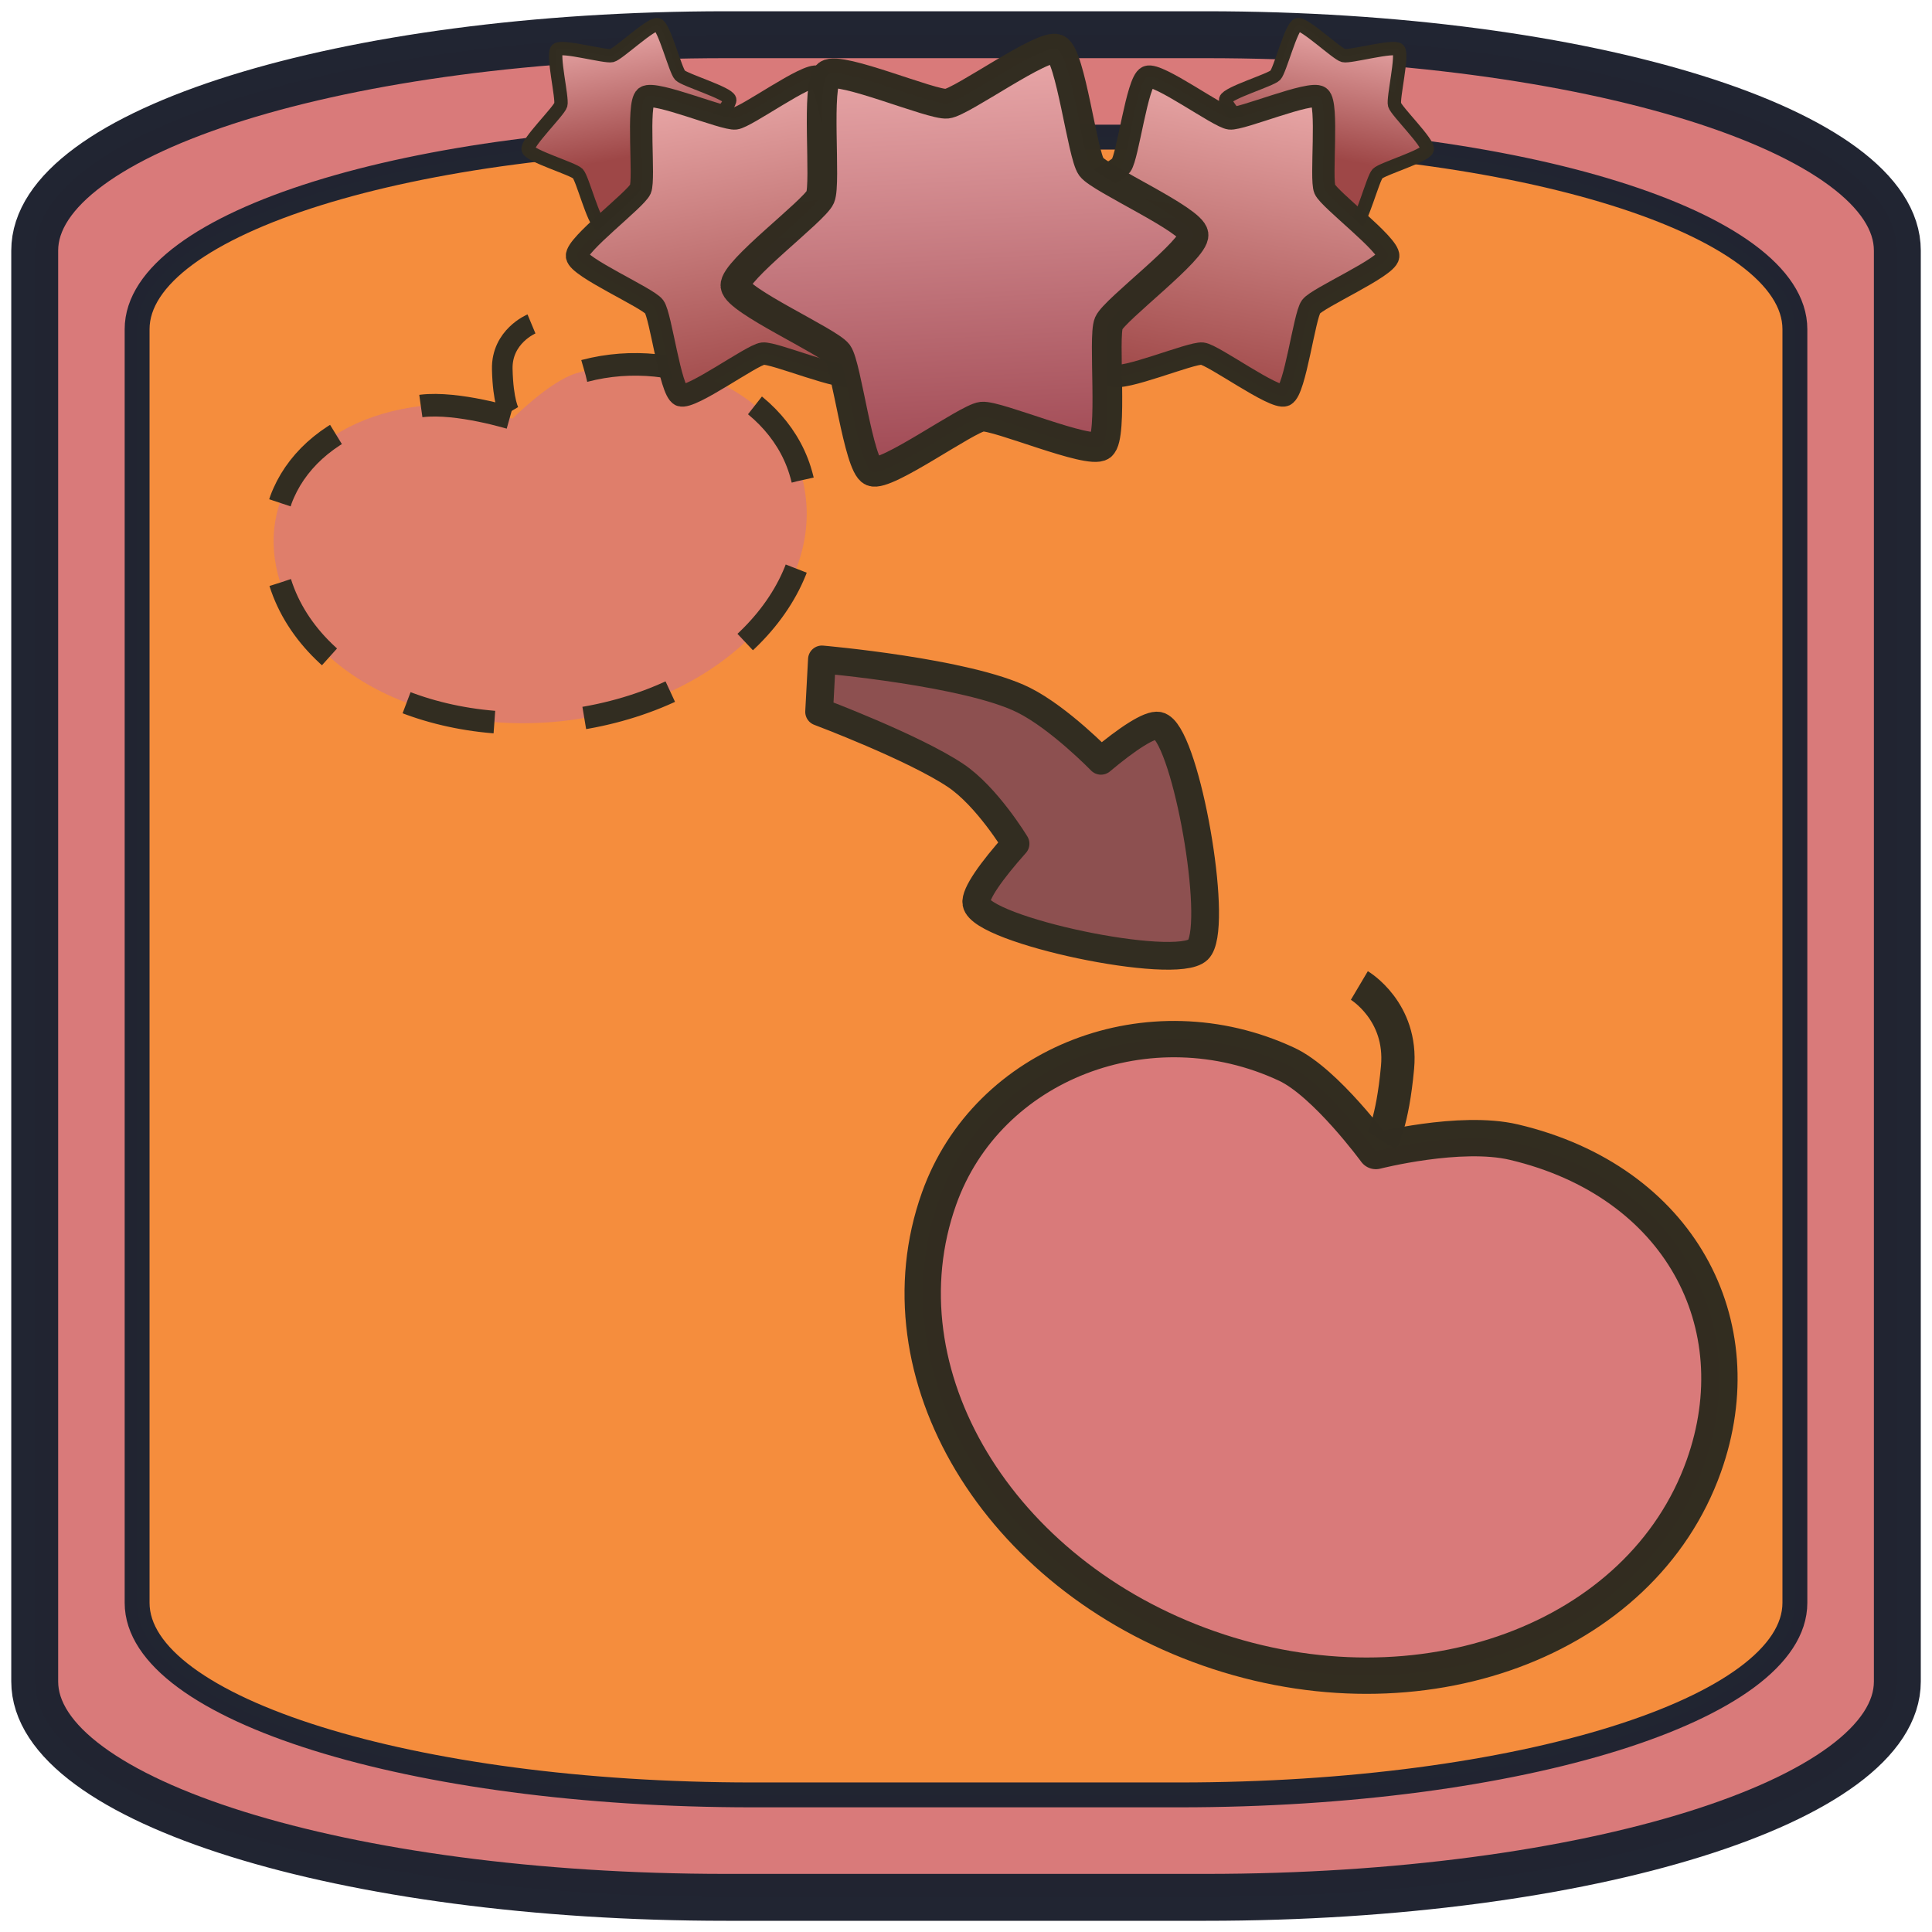
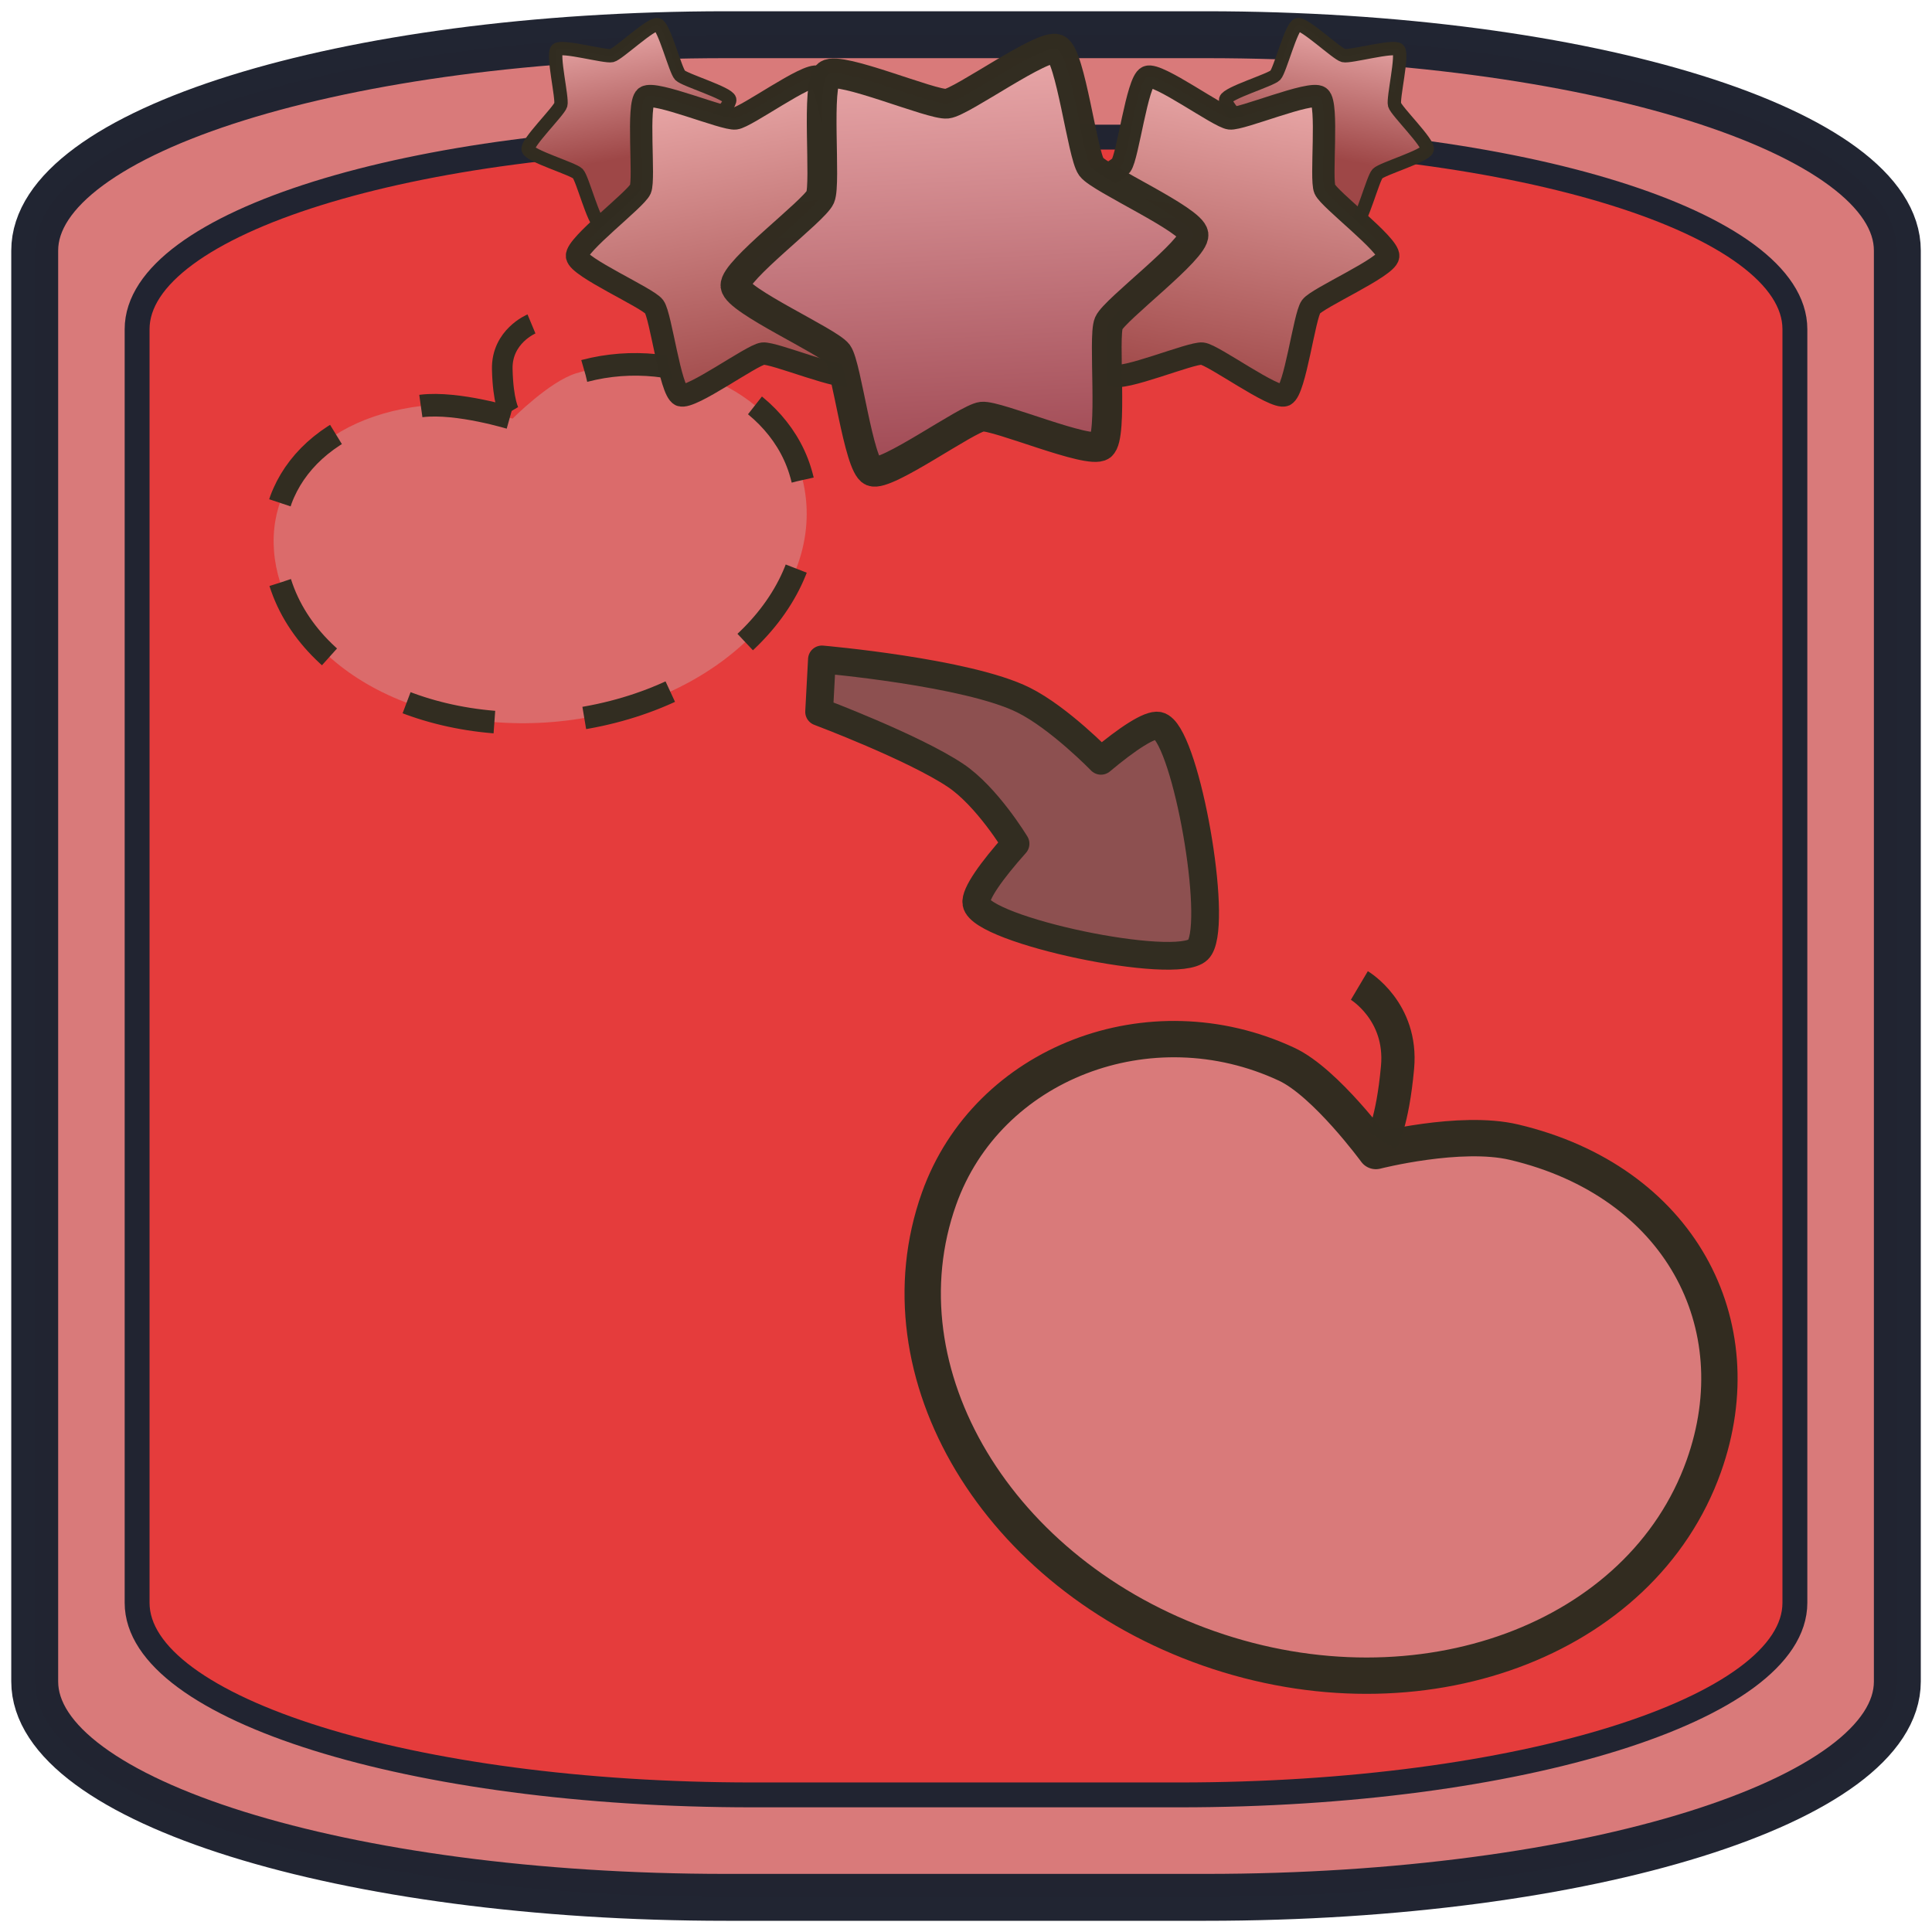
<svg xmlns="http://www.w3.org/2000/svg" xmlns:xlink="http://www.w3.org/1999/xlink" width="130" height="130" viewBox="0 0 34.396 34.396" version="1.1" id="svg1">
  <defs id="defs1">
    <linearGradient id="linearGradient39">
      <stop style="stop-color:#f2b4b4;stop-opacity:1;" offset="0" id="stop38" />
      <stop style="stop-color:#9e4747;stop-opacity:1;" offset="0.696" id="stop39" />
    </linearGradient>
    <linearGradient id="linearGradient37">
      <stop style="stop-color:#f2b4b4;stop-opacity:1;" offset="0" id="stop36" />
      <stop style="stop-color:#9e4747;stop-opacity:1;" offset="0.696" id="stop37" />
    </linearGradient>
    <linearGradient id="linearGradient29">
      <stop style="stop-color:#f2b3b3;stop-opacity:1;" offset="0" id="stop28" />
      <stop style="stop-color:#9e4752;stop-opacity:1;" offset="1" id="stop29" />
    </linearGradient>
    <linearGradient id="linearGradient27">
      <stop style="stop-color:#f2b3b3;stop-opacity:1;" offset="0" id="stop26" />
      <stop style="stop-color:#9e4747;stop-opacity:1;" offset="1" id="stop27" />
    </linearGradient>
    <linearGradient id="linearGradient23">
      <stop style="stop-color:#f2b3b3;stop-opacity:1;" offset="0" id="stop23" />
      <stop style="stop-color:#9e4747;stop-opacity:1;" offset="1" id="stop24" />
    </linearGradient>
    <linearGradient xlink:href="#linearGradient23" id="linearGradient24" x1="9.158" y1="0.654" x2="9.524" y2="7.639" gradientUnits="userSpaceOnUse" />
    <linearGradient xlink:href="#linearGradient29" id="linearGradient25" x1="9.158" y1="0.654" x2="9.524" y2="7.639" gradientUnits="userSpaceOnUse" />
    <linearGradient xlink:href="#linearGradient27" id="linearGradient26" x1="9.158" y1="0.654" x2="9.524" y2="7.639" gradientUnits="userSpaceOnUse" />
    <linearGradient xlink:href="#linearGradient37" id="linearGradient2" gradientUnits="userSpaceOnUse" x1="9.158" y1="0.654" x2="9.524" y2="7.639" />
    <linearGradient xlink:href="#linearGradient39" id="linearGradient36" gradientUnits="userSpaceOnUse" x1="9.158" y1="0.654" x2="9.524" y2="7.639" />
  </defs>
  <g id="layer1">
    <rect style="fill:#d97a7a;stroke:#212532;stroke-width:0.835;stroke-linejoin:round;stroke-miterlimit:8.2;stroke-opacity:0.996;stroke-dasharray:none;fill-opacity:1" id="rect1" width="33.161" height="33.161" x="0.618" y="0.618" ry="3.843" rx="12.308" />
-     <rect style="fill:#f58d3d;stroke:#212532;stroke-width:0.443;stroke-linejoin:round;stroke-miterlimit:8.2;stroke-dasharray:none;stroke-opacity:0.996;fill-opacity:1" id="rect1-8" width="29.514" height="29.514" x="2.441" y="2.441" ry="3.42" rx="10.954" />
+     <rect style="fill:#e53c3c;stroke:#212532;stroke-width:0.443;stroke-linejoin:round;stroke-miterlimit:8.2;stroke-dasharray:none;stroke-opacity:0.996;fill-opacity:1" id="rect1-8" width="29.514" height="29.514" x="2.441" y="2.441" ry="3.42" rx="10.954" />
    <path id="path8" style="fill:#d97a7a;stroke:#322d21;stroke-width:0.647;stroke-linejoin:round;stroke-miterlimit:8.2;stroke-opacity:0.996" d="m 30.333,26.102 c -1.107,3.108 -5.053,4.561 -8.812,3.246 -3.76,-1.315 -5.91,-4.9 -4.803,-8.008 0.861,-2.418 3.757,-3.53 6.191,-2.392 0.694,0.325 1.586,1.544 1.586,1.544 0,0 1.501,-0.384 2.458,-0.158 2.946,0.695 4.283,3.234 3.38,5.768 z" />
    <path style="fill:#d97a7a;fill-opacity:0;stroke:#322d21;stroke-width:0.592;stroke-linejoin:round;stroke-miterlimit:8.2;stroke-opacity:0.996" d="m 24.6,20.309 c 0,0 0.19,-0.307 0.281,-1.307 0.091,-1 -0.68,-1.457 -0.68,-1.457" id="path9" />
    <path id="path8-0" style="fill:#d97a7a;fill-opacity:0.766;stroke:#322d21;stroke-width:0.402;stroke-linejoin:round;stroke-miterlimit:8.2;stroke-dasharray:1.606, 1.606;stroke-dashoffset:0;stroke-opacity:1" d="m 4.989,10.372 c 0.586,1.855 3.132,2.91 5.687,2.357 2.555,-0.553 4.151,-2.506 3.565,-4.361 C 13.785,6.925 11.919,6.124 10.251,6.648 9.775,6.797 9.126,7.453 9.126,7.453 c 0,0 -0.976,-0.304 -1.622,-0.226 C 5.518,7.467 4.511,8.86 4.989,10.372 Z" />
    <path style="fill:#d97a7a;fill-opacity:0;stroke:#322d21;stroke-width:0.367;stroke-linejoin:round;stroke-miterlimit:8.2;stroke-dasharray:none;stroke-opacity:1" d="m 9.066,7.341 c 0,0 -0.111,-0.188 -0.124,-0.77 -0.013,-0.582 0.52,-0.804 0.52,-0.804" id="path9-7" />
    <path d="m 20.716,12.977 c -0.031,-0.031 -0.062,-0.051 -0.092,-0.057 -0.155,-0.032 -0.555,0.233 -1.023,0.625 0,0 -0.741,-0.764 -1.379,-1.082 -1,-0.498 -3.589,-0.723 -3.589,-0.723 l -0.05,0.933 c 0,0 1.672,0.628 2.426,1.13 0.562,0.374 1.071,1.218 1.071,1.218 l -2.35e-4,2.35e-4 c -0.428,0.48 -0.726,0.897 -0.697,1.059 0.086,0.485 3.552,1.213 3.947,0.828 0.37,-0.361 -0.151,-3.461 -0.613,-3.931 z" style="fill:#8d5050;stroke:#322d21;stroke-width:0.494;stroke-linejoin:round;stroke-miterlimit:8.2;stroke-dasharray:none" id="path21" />
    <path style="fill:url(#linearGradient36);fill-opacity:1;fill-rule:nonzero;stroke:#322d21;stroke-width:0.443;stroke-linejoin:round;stroke-miterlimit:8.2;stroke-opacity:0.996" id="path1-5-7-01" d="M 11.386,7.222 C 11.206,7.354 9.83,6.763 9.608,6.788 9.387,6.813 8.175,7.693 7.971,7.604 7.767,7.515 7.59,6.027 7.458,5.848 7.325,5.669 5.957,5.059 5.932,4.837 5.908,4.616 7.107,3.719 7.197,3.515 7.286,3.311 7.13,1.821 7.309,1.689 7.488,1.557 8.865,2.147 9.086,2.122 9.308,2.098 10.52,1.218 10.724,1.307 c 0.204,0.089 0.381,1.577 0.513,1.756 0.132,0.179 1.5,0.789 1.525,1.01 0.025,0.221 -1.175,1.118 -1.264,1.322 -0.089,0.204 0.067,1.694 -0.112,1.826 z" transform="matrix(-0.5332455,-0.07044998,-0.07044998,0.5332455,28.91328,0.4982423)" />
    <path style="fill:url(#linearGradient2);fill-opacity:1;fill-rule:nonzero;stroke:#322d21;stroke-width:0.443;stroke-linejoin:round;stroke-miterlimit:8.2;stroke-opacity:0.996" id="path1-5-7-01-0" d="M 11.386,7.222 C 11.206,7.354 9.83,6.763 9.608,6.788 9.387,6.813 8.175,7.693 7.971,7.604 7.767,7.515 7.59,6.027 7.458,5.848 7.325,5.669 5.957,5.059 5.932,4.837 5.908,4.616 7.107,3.719 7.197,3.515 7.286,3.311 7.13,1.821 7.309,1.689 7.488,1.557 8.865,2.147 9.086,2.122 9.308,2.098 10.52,1.218 10.724,1.307 c 0.204,0.089 0.381,1.577 0.513,1.756 0.132,0.179 1.5,0.789 1.525,1.01 0.025,0.221 -1.175,1.118 -1.264,1.322 -0.089,0.204 0.067,1.694 -0.112,1.826 z" transform="matrix(0.5332455,-0.07044998,0.07044998,0.5332455,5.898772,0.4982423)" />
    <path style="fill:url(#linearGradient26);fill-rule:nonzero;stroke:#322d21;stroke-width:0.443;stroke-linejoin:round;stroke-miterlimit:8.2;stroke-opacity:0.996" id="path1-5-7" d="M 11.386,7.222 C 11.206,7.354 9.83,6.763 9.608,6.788 9.387,6.813 8.175,7.693 7.971,7.604 7.767,7.515 7.59,6.027 7.458,5.848 7.325,5.669 5.957,5.059 5.932,4.837 5.908,4.616 7.107,3.719 7.197,3.515 7.286,3.311 7.13,1.821 7.309,1.689 7.488,1.557 8.865,2.147 9.086,2.122 9.308,2.098 10.52,1.218 10.724,1.307 c 0.204,0.089 0.381,1.577 0.513,1.756 0.132,0.179 1.5,0.789 1.525,1.01 0.025,0.221 -1.175,1.118 -1.264,1.322 -0.089,0.204 0.067,1.694 -0.112,1.826 z" transform="matrix(0.8746497,0.2028429,-0.2028429,0.8746497,14.37855,-1.590682)" />
    <path style="fill:url(#linearGradient24);fill-opacity:1;fill-rule:nonzero;stroke:#322d21;stroke-width:0.443;stroke-linejoin:round;stroke-miterlimit:8.2;stroke-opacity:0.996" id="path1-5-7-0" d="M 11.386,7.222 C 11.206,7.354 9.83,6.763 9.608,6.788 9.387,6.813 8.175,7.693 7.971,7.604 7.767,7.515 7.59,6.027 7.458,5.848 7.325,5.669 5.957,5.059 5.932,4.837 5.908,4.616 7.107,3.719 7.197,3.515 7.286,3.311 7.13,1.821 7.309,1.689 7.488,1.557 8.865,2.147 9.086,2.122 9.308,2.098 10.52,1.218 10.724,1.307 c 0.204,0.089 0.381,1.577 0.513,1.756 0.132,0.179 1.5,0.789 1.525,1.01 0.025,0.221 -1.175,1.118 -1.264,1.322 -0.089,0.204 0.067,1.694 -0.112,1.826 z" transform="matrix(-0.8746497,0.2028429,0.2028429,0.8746497,20.60871,-1.590682)" />
    <path style="fill:url(#linearGradient25);fill-rule:nonzero;stroke:#322d21;stroke-width:0.443;stroke-linejoin:round;stroke-miterlimit:8.2;stroke-opacity:0.996" id="path1-5-9" d="M 11.386,7.222 C 11.206,7.354 9.83,6.763 9.608,6.788 9.387,6.813 8.175,7.693 7.971,7.604 7.767,7.515 7.59,6.027 7.458,5.848 7.325,5.669 5.957,5.059 5.932,4.837 5.908,4.616 7.107,3.719 7.197,3.515 7.286,3.311 7.13,1.821 7.309,1.689 7.488,1.557 8.865,2.147 9.086,2.122 9.308,2.098 10.52,1.218 10.724,1.307 c 0.204,0.089 0.381,1.577 0.513,1.756 0.132,0.179 1.5,0.789 1.525,1.01 0.025,0.221 -1.175,1.118 -1.264,1.322 -0.089,0.204 0.067,1.694 -0.112,1.826 z" transform="matrix(1.194128,0,0,1.194128,6.009475,-0.6878948)" />
  </g>
</svg>
